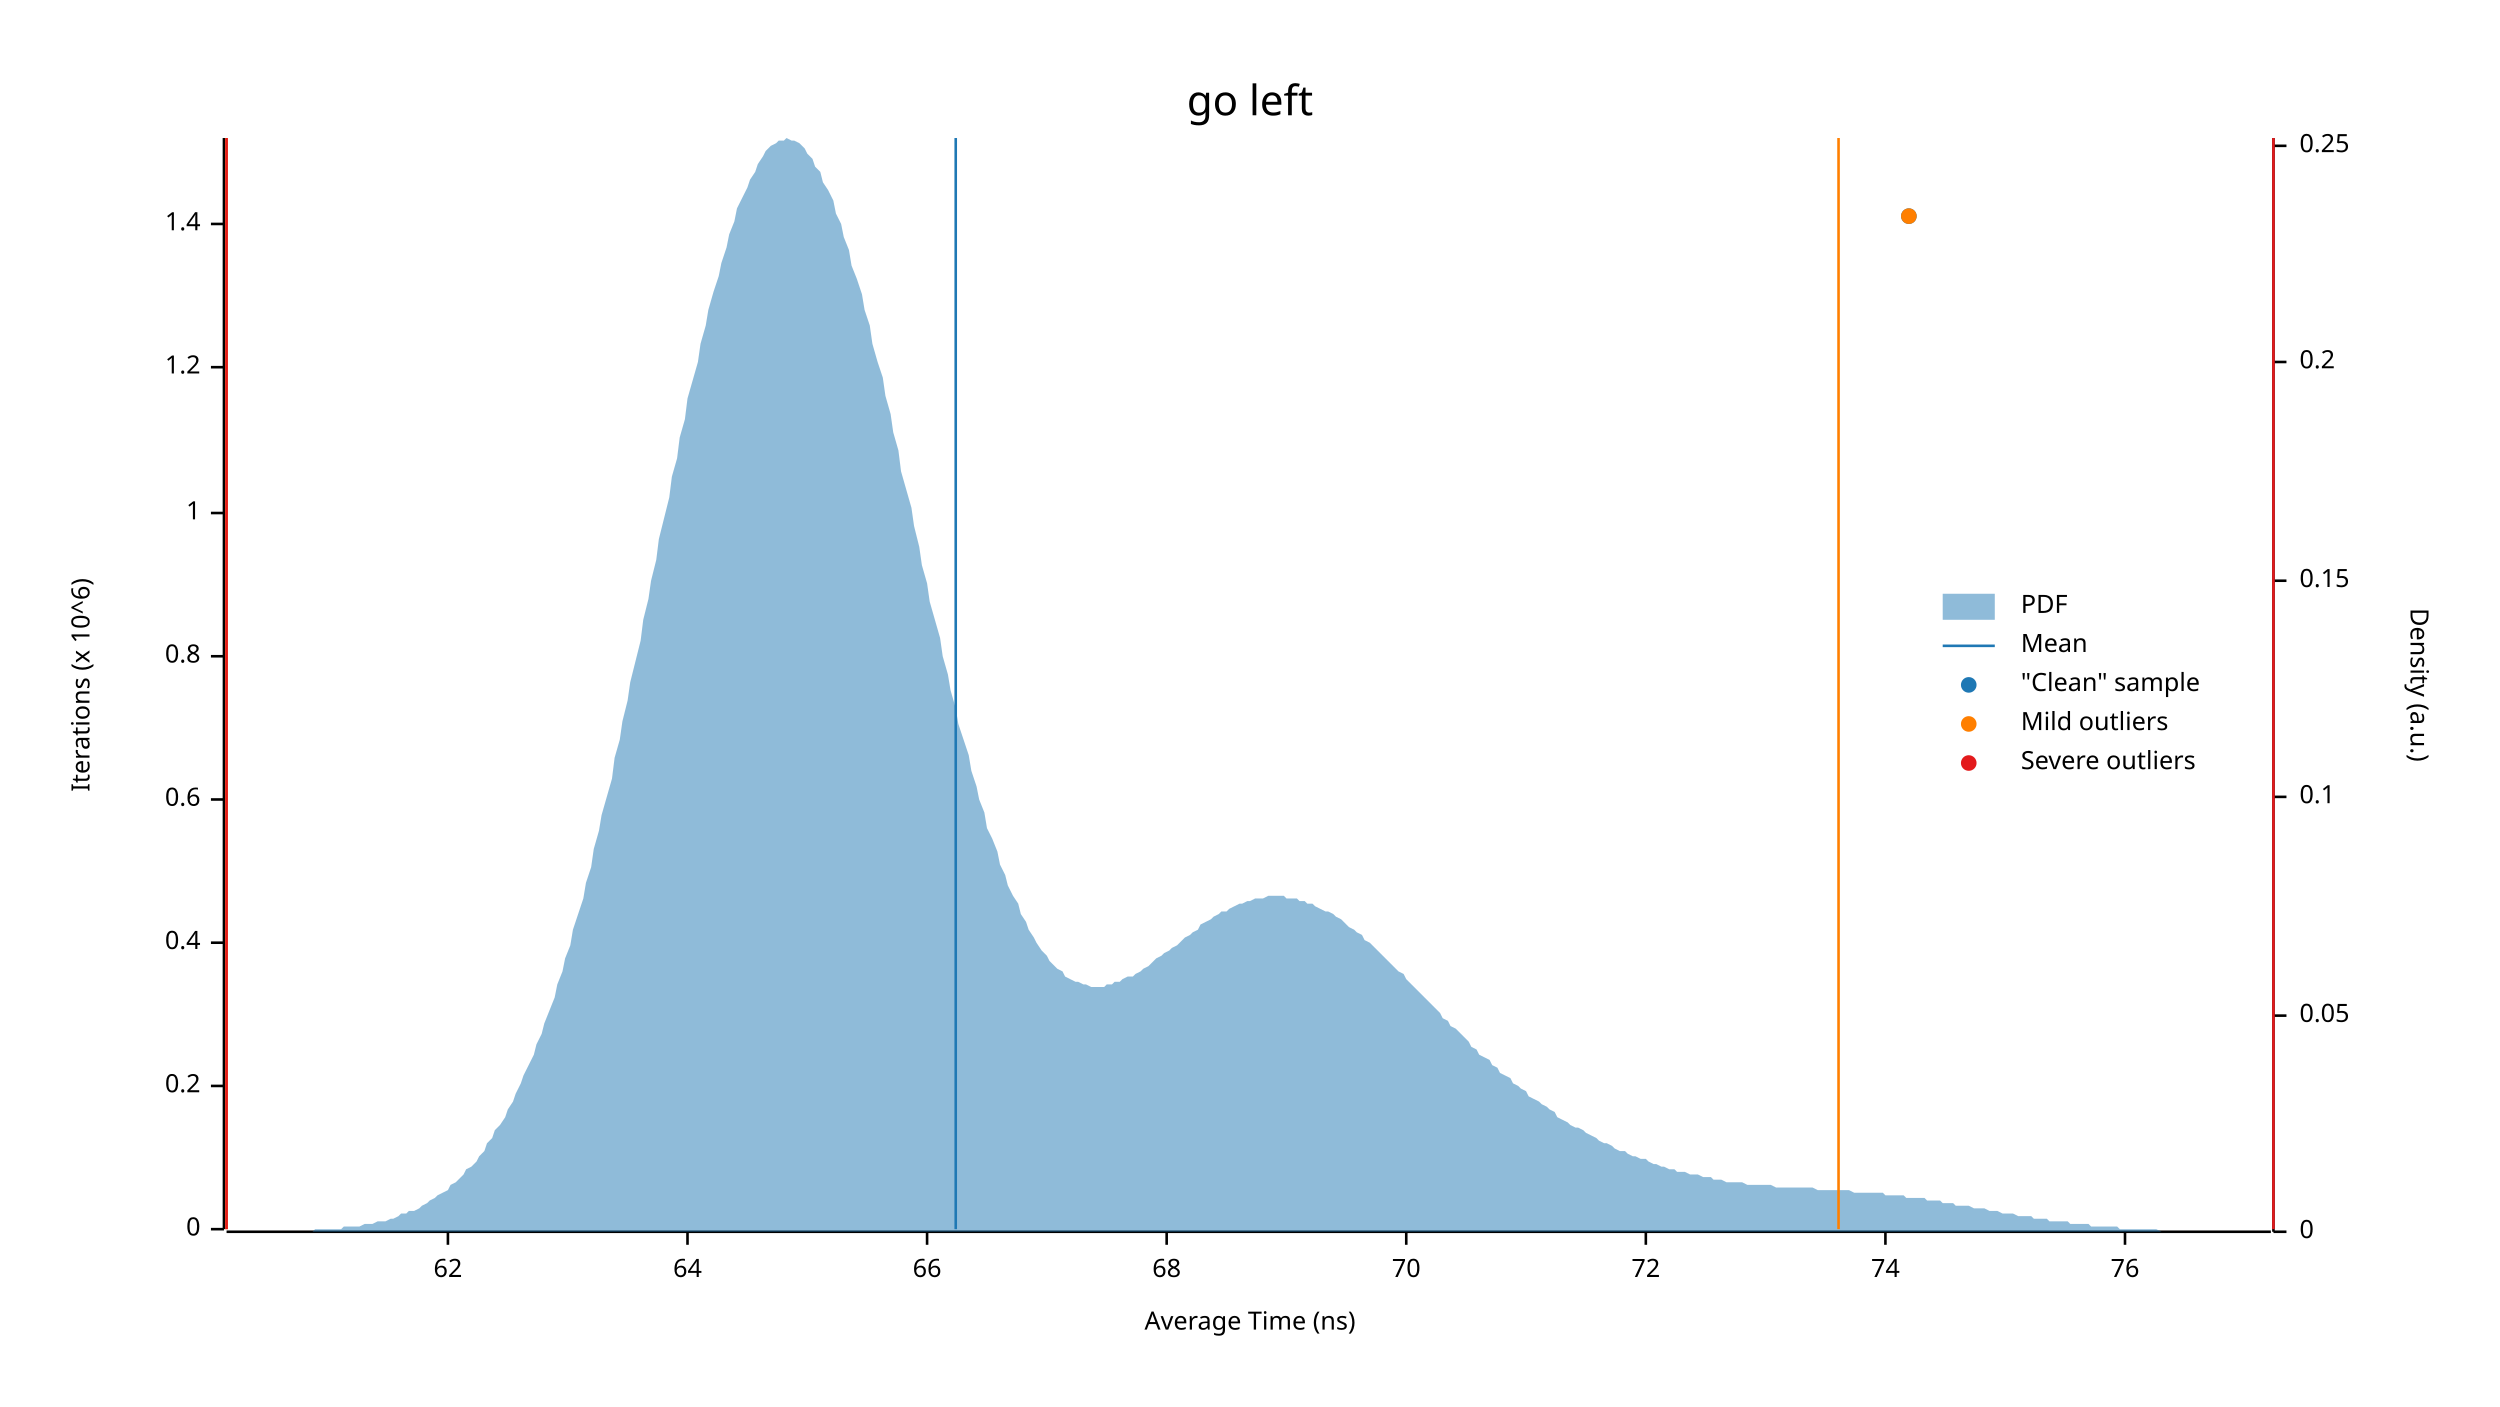
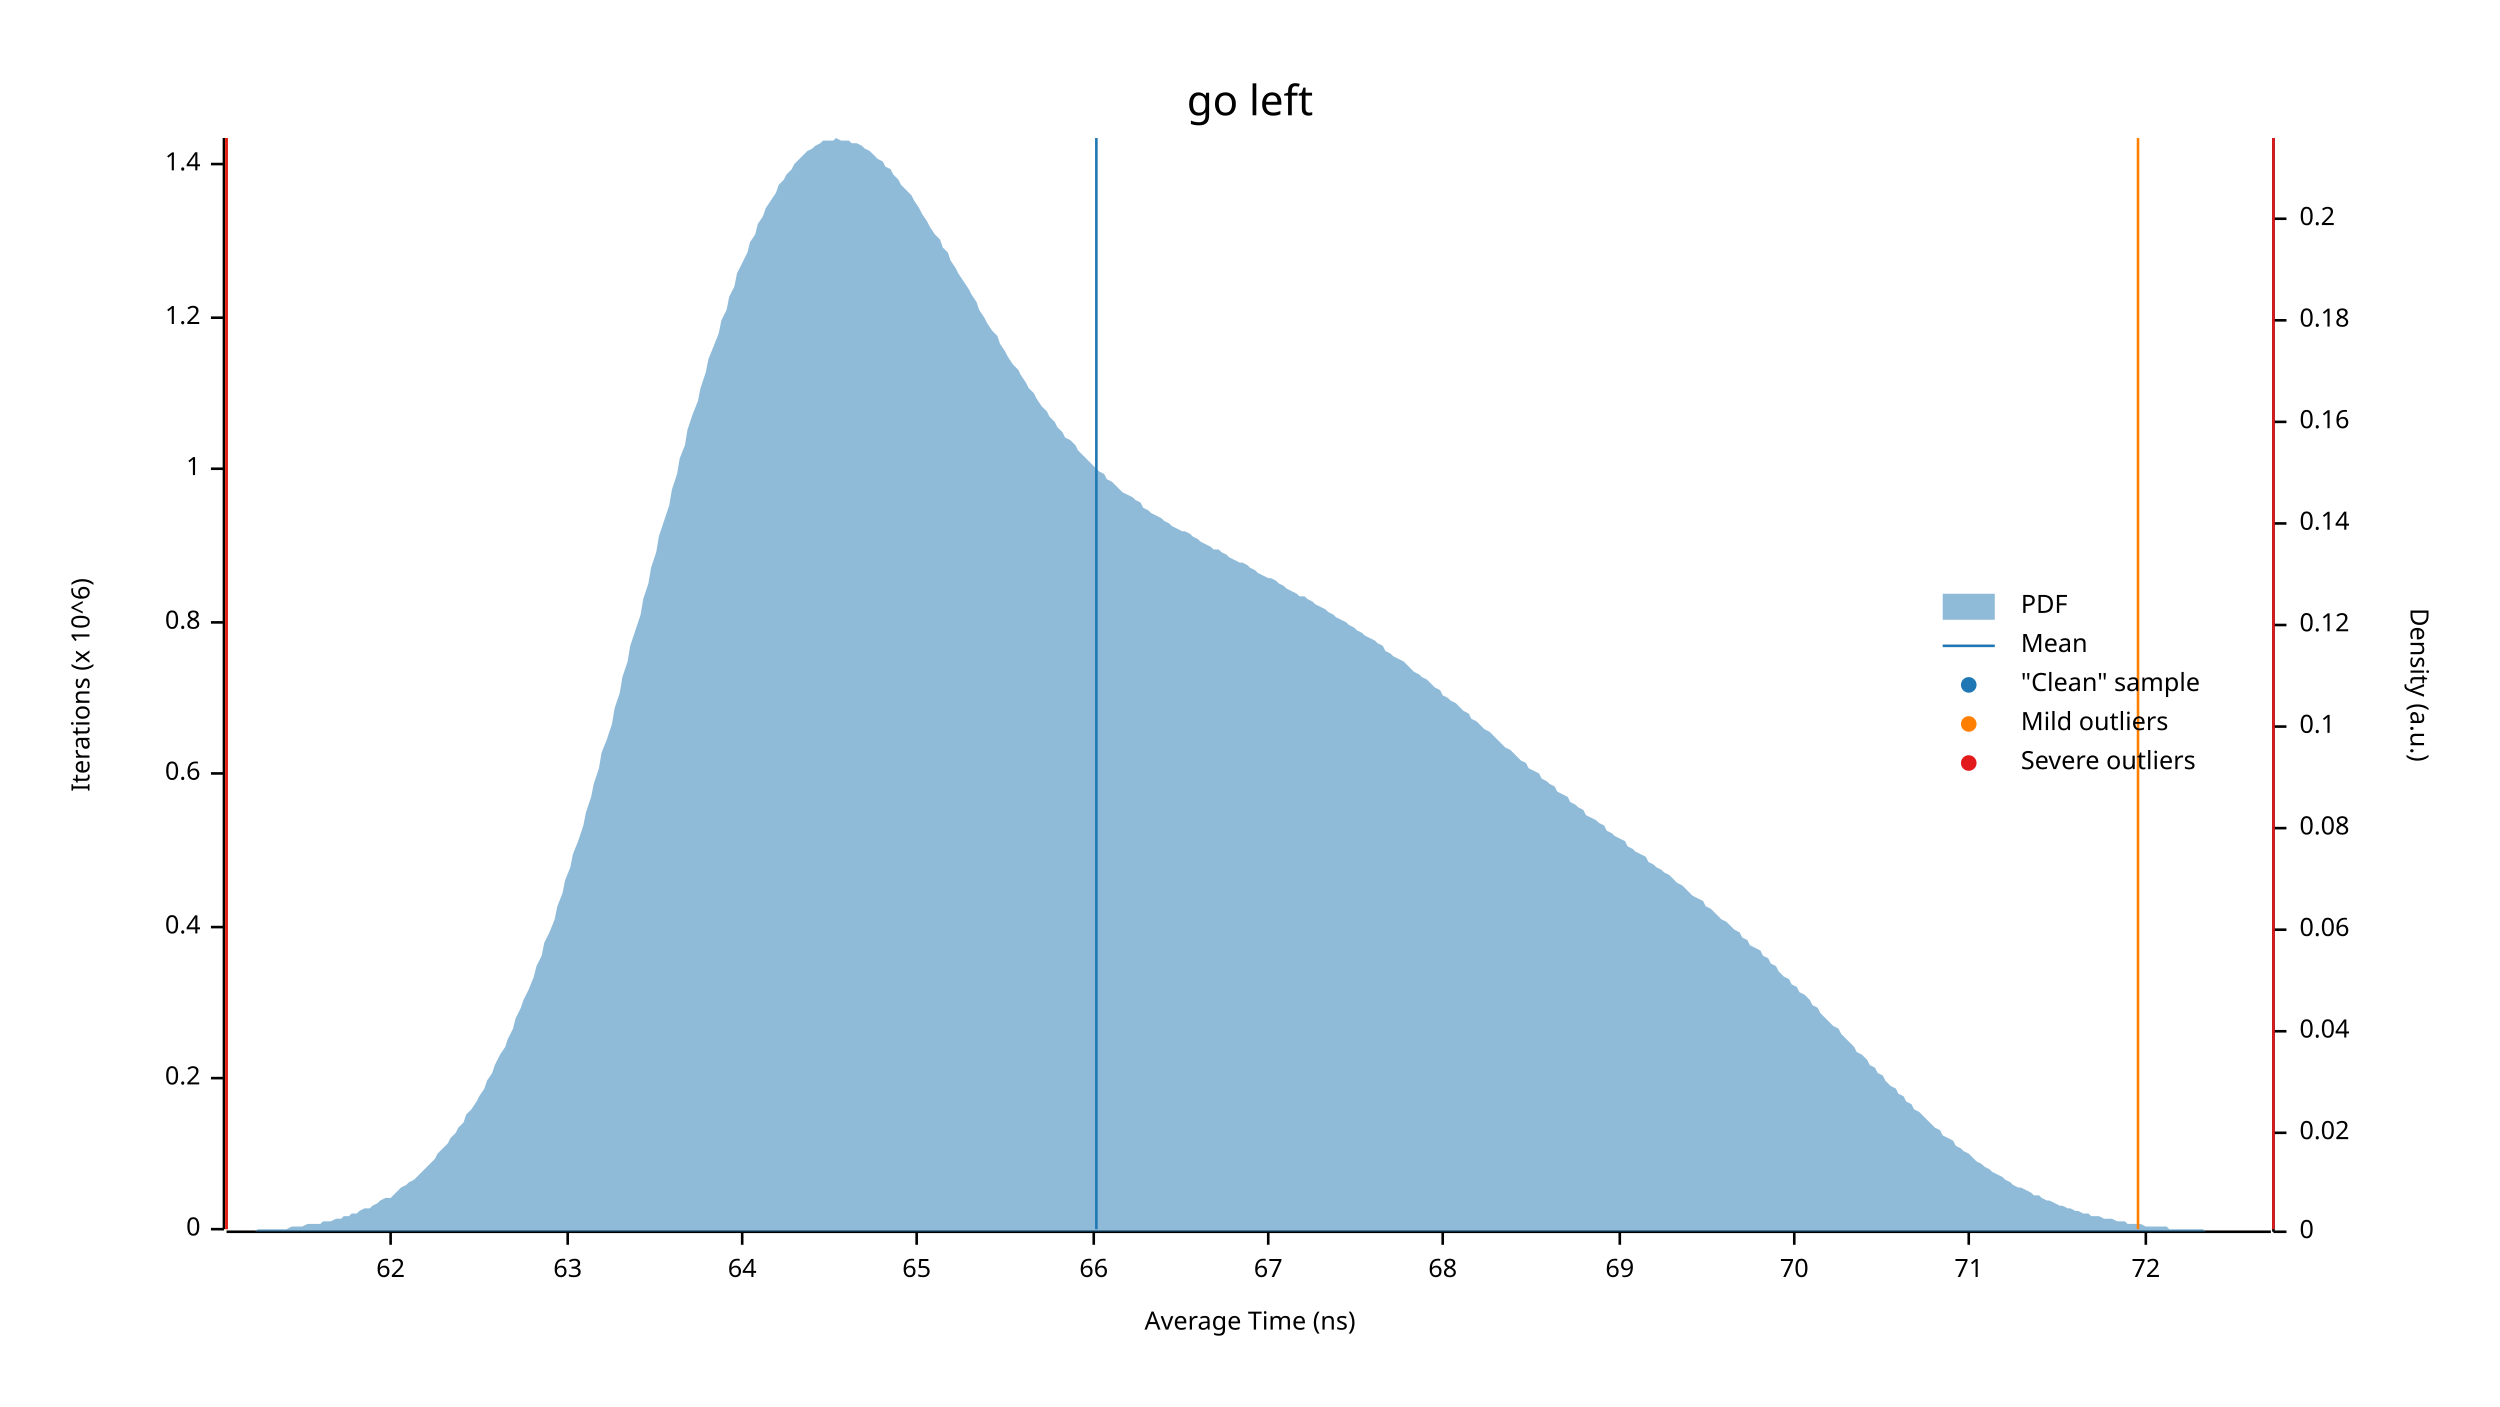
<svg xmlns="http://www.w3.org/2000/svg" width="960" height="540" viewBox="0 0 960 540">
  <text x="480" y="32" dy="0.76em" text-anchor="middle" font-family="sans-serif" font-size="16.129" opacity="1" fill="#000000">
go left
</text>
  <text x="27" y="263" dy="0.76em" text-anchor="middle" font-family="sans-serif" font-size="9.677" opacity="1" fill="#000000" transform="rotate(270, 27, 263)">
Iterations (x 10^6)
</text>
  <text x="480" y="513" dy="-0.5ex" text-anchor="middle" font-family="sans-serif" font-size="9.677" opacity="1" fill="#000000">
Average Time (ns)
</text>
  <polyline fill="none" opacity="1" stroke="#000000" stroke-width="1" points="86,53 86,472 " />
  <text x="77" y="472" dy="0.5ex" text-anchor="end" font-family="sans-serif" font-size="9.677" opacity="1" fill="#000000">
0
</text>
  <polyline fill="none" opacity="1" stroke="#000000" stroke-width="1" points="81,472 86,472 " />
-   <text x="77" y="417" dy="0.5ex" text-anchor="end" font-family="sans-serif" font-size="9.677" opacity="1" fill="#000000">
+   <text x="77" y="414" dy="0.5ex" text-anchor="end" font-family="sans-serif" font-size="9.677" opacity="1" fill="#000000">
0.2
</text>
-   <polyline fill="none" opacity="1" stroke="#000000" stroke-width="1" points="81,417 86,417 " />
-   <text x="77" y="362" dy="0.5ex" text-anchor="end" font-family="sans-serif" font-size="9.677" opacity="1" fill="#000000">
+   <polyline fill="none" opacity="1" stroke="#000000" stroke-width="1" points="81,414 86,414 " />
+   <text x="77" y="356" dy="0.5ex" text-anchor="end" font-family="sans-serif" font-size="9.677" opacity="1" fill="#000000">
0.4
</text>
-   <polyline fill="none" opacity="1" stroke="#000000" stroke-width="1" points="81,362 86,362 " />
-   <text x="77" y="307" dy="0.5ex" text-anchor="end" font-family="sans-serif" font-size="9.677" opacity="1" fill="#000000">
+   <polyline fill="none" opacity="1" stroke="#000000" stroke-width="1" points="81,356 86,356 " />
+   <text x="77" y="297" dy="0.5ex" text-anchor="end" font-family="sans-serif" font-size="9.677" opacity="1" fill="#000000">
0.6
</text>
-   <polyline fill="none" opacity="1" stroke="#000000" stroke-width="1" points="81,307 86,307 " />
-   <text x="77" y="252" dy="0.5ex" text-anchor="end" font-family="sans-serif" font-size="9.677" opacity="1" fill="#000000">
+   <polyline fill="none" opacity="1" stroke="#000000" stroke-width="1" points="81,297 86,297 " />
+   <text x="77" y="239" dy="0.5ex" text-anchor="end" font-family="sans-serif" font-size="9.677" opacity="1" fill="#000000">
0.8
</text>
-   <polyline fill="none" opacity="1" stroke="#000000" stroke-width="1" points="81,252 86,252 " />
-   <text x="77" y="197" dy="0.5ex" text-anchor="end" font-family="sans-serif" font-size="9.677" opacity="1" fill="#000000">
+   <polyline fill="none" opacity="1" stroke="#000000" stroke-width="1" points="81,239 86,239 " />
+   <text x="77" y="180" dy="0.5ex" text-anchor="end" font-family="sans-serif" font-size="9.677" opacity="1" fill="#000000">
1
</text>
-   <polyline fill="none" opacity="1" stroke="#000000" stroke-width="1" points="81,197 86,197 " />
-   <text x="77" y="141" dy="0.5ex" text-anchor="end" font-family="sans-serif" font-size="9.677" opacity="1" fill="#000000">
+   <polyline fill="none" opacity="1" stroke="#000000" stroke-width="1" points="81,180 86,180 " />
+   <text x="77" y="122" dy="0.5ex" text-anchor="end" font-family="sans-serif" font-size="9.677" opacity="1" fill="#000000">
1.2
</text>
-   <polyline fill="none" opacity="1" stroke="#000000" stroke-width="1" points="81,141 86,141 " />
-   <text x="77" y="86" dy="0.5ex" text-anchor="end" font-family="sans-serif" font-size="9.677" opacity="1" fill="#000000">
+   <polyline fill="none" opacity="1" stroke="#000000" stroke-width="1" points="81,122 86,122 " />
+   <text x="77" y="63" dy="0.5ex" text-anchor="end" font-family="sans-serif" font-size="9.677" opacity="1" fill="#000000">
1.4
</text>
-   <polyline fill="none" opacity="1" stroke="#000000" stroke-width="1" points="81,86 86,86 " />
+   <polyline fill="none" opacity="1" stroke="#000000" stroke-width="1" points="81,63 86,63 " />
  <polyline fill="none" opacity="1" stroke="#000000" stroke-width="1" points="87,473 872,473 " />
-   <text x="172" y="483" dy="0.76em" text-anchor="middle" font-family="sans-serif" font-size="9.677" opacity="1" fill="#000000">
+   <text x="150" y="483" dy="0.76em" text-anchor="middle" font-family="sans-serif" font-size="9.677" opacity="1" fill="#000000">
62
</text>
-   <polyline fill="none" opacity="1" stroke="#000000" stroke-width="1" points="172,473 172,478 " />
-   <text x="264" y="483" dy="0.76em" text-anchor="middle" font-family="sans-serif" font-size="9.677" opacity="1" fill="#000000">
+   <polyline fill="none" opacity="1" stroke="#000000" stroke-width="1" points="150,473 150,478 " />
+   <text x="218" y="483" dy="0.76em" text-anchor="middle" font-family="sans-serif" font-size="9.677" opacity="1" fill="#000000">
+ 63
+ </text>
+   <polyline fill="none" opacity="1" stroke="#000000" stroke-width="1" points="218,473 218,478 " />
+   <text x="285" y="483" dy="0.76em" text-anchor="middle" font-family="sans-serif" font-size="9.677" opacity="1" fill="#000000">
64
</text>
-   <polyline fill="none" opacity="1" stroke="#000000" stroke-width="1" points="264,473 264,478 " />
-   <text x="356" y="483" dy="0.76em" text-anchor="middle" font-family="sans-serif" font-size="9.677" opacity="1" fill="#000000">
+   <polyline fill="none" opacity="1" stroke="#000000" stroke-width="1" points="285,473 285,478 " />
+   <text x="352" y="483" dy="0.76em" text-anchor="middle" font-family="sans-serif" font-size="9.677" opacity="1" fill="#000000">
+ 65
+ </text>
+   <polyline fill="none" opacity="1" stroke="#000000" stroke-width="1" points="352,473 352,478 " />
+   <text x="420" y="483" dy="0.76em" text-anchor="middle" font-family="sans-serif" font-size="9.677" opacity="1" fill="#000000">
66
</text>
-   <polyline fill="none" opacity="1" stroke="#000000" stroke-width="1" points="356,473 356,478 " />
-   <text x="448" y="483" dy="0.76em" text-anchor="middle" font-family="sans-serif" font-size="9.677" opacity="1" fill="#000000">
+   <polyline fill="none" opacity="1" stroke="#000000" stroke-width="1" points="420,473 420,478 " />
+   <text x="487" y="483" dy="0.76em" text-anchor="middle" font-family="sans-serif" font-size="9.677" opacity="1" fill="#000000">
+ 67
+ </text>
+   <polyline fill="none" opacity="1" stroke="#000000" stroke-width="1" points="487,473 487,478 " />
+   <text x="554" y="483" dy="0.76em" text-anchor="middle" font-family="sans-serif" font-size="9.677" opacity="1" fill="#000000">
68
</text>
-   <polyline fill="none" opacity="1" stroke="#000000" stroke-width="1" points="448,473 448,478 " />
-   <text x="540" y="483" dy="0.76em" text-anchor="middle" font-family="sans-serif" font-size="9.677" opacity="1" fill="#000000">
+   <polyline fill="none" opacity="1" stroke="#000000" stroke-width="1" points="554,473 554,478 " />
+   <text x="622" y="483" dy="0.76em" text-anchor="middle" font-family="sans-serif" font-size="9.677" opacity="1" fill="#000000">
+ 69
+ </text>
+   <polyline fill="none" opacity="1" stroke="#000000" stroke-width="1" points="622,473 622,478 " />
+   <text x="689" y="483" dy="0.76em" text-anchor="middle" font-family="sans-serif" font-size="9.677" opacity="1" fill="#000000">
70
</text>
-   <polyline fill="none" opacity="1" stroke="#000000" stroke-width="1" points="540,473 540,478 " />
-   <text x="632" y="483" dy="0.76em" text-anchor="middle" font-family="sans-serif" font-size="9.677" opacity="1" fill="#000000">
+   <polyline fill="none" opacity="1" stroke="#000000" stroke-width="1" points="689,473 689,478 " />
+   <text x="756" y="483" dy="0.76em" text-anchor="middle" font-family="sans-serif" font-size="9.677" opacity="1" fill="#000000">
+ 71
+ </text>
+   <polyline fill="none" opacity="1" stroke="#000000" stroke-width="1" points="756,473 756,478 " />
+   <text x="824" y="483" dy="0.76em" text-anchor="middle" font-family="sans-serif" font-size="9.677" opacity="1" fill="#000000">
72
</text>
-   <polyline fill="none" opacity="1" stroke="#000000" stroke-width="1" points="632,473 632,478 " />
-   <text x="724" y="483" dy="0.76em" text-anchor="middle" font-family="sans-serif" font-size="9.677" opacity="1" fill="#000000">
- 74
- </text>
-   <polyline fill="none" opacity="1" stroke="#000000" stroke-width="1" points="724,473 724,478 " />
-   <text x="816" y="483" dy="0.76em" text-anchor="middle" font-family="sans-serif" font-size="9.677" opacity="1" fill="#000000">
- 76
- </text>
-   <polyline fill="none" opacity="1" stroke="#000000" stroke-width="1" points="816,473 816,478 " />
+   <polyline fill="none" opacity="1" stroke="#000000" stroke-width="1" points="824,473 824,478 " />
  <text x="933" y="263" dy="0.76em" text-anchor="middle" font-family="sans-serif" font-size="9.677" opacity="1" fill="#000000" transform="rotate(90, 933, 263)">
Density (a.u.)
</text>
  <polyline fill="none" opacity="1" stroke="#000000" stroke-width="1" points="873,53 873,473 " />
  <text x="883" y="473" dy="0.5ex" text-anchor="start" font-family="sans-serif" font-size="9.677" opacity="1" fill="#000000">
0
</text>
  <polyline fill="none" opacity="1" stroke="#000000" stroke-width="1" points="873,473 878,473 " />
-   <text x="883" y="390" dy="0.5ex" text-anchor="start" font-family="sans-serif" font-size="9.677" opacity="1" fill="#000000">
- 0.05
+   <text x="883" y="435" dy="0.5ex" text-anchor="start" font-family="sans-serif" font-size="9.677" opacity="1" fill="#000000">
+ 0.02
</text>
-   <polyline fill="none" opacity="1" stroke="#000000" stroke-width="1" points="873,390 878,390 " />
-   <text x="883" y="306" dy="0.5ex" text-anchor="start" font-family="sans-serif" font-size="9.677" opacity="1" fill="#000000">
+   <polyline fill="none" opacity="1" stroke="#000000" stroke-width="1" points="873,435 878,435 " />
+   <text x="883" y="396" dy="0.5ex" text-anchor="start" font-family="sans-serif" font-size="9.677" opacity="1" fill="#000000">
+ 0.04
+ </text>
+   <polyline fill="none" opacity="1" stroke="#000000" stroke-width="1" points="873,396 878,396 " />
+   <text x="883" y="357" dy="0.5ex" text-anchor="start" font-family="sans-serif" font-size="9.677" opacity="1" fill="#000000">
+ 0.06
+ </text>
+   <polyline fill="none" opacity="1" stroke="#000000" stroke-width="1" points="873,357 878,357 " />
+   <text x="883" y="318" dy="0.5ex" text-anchor="start" font-family="sans-serif" font-size="9.677" opacity="1" fill="#000000">
+ 0.08
+ </text>
+   <polyline fill="none" opacity="1" stroke="#000000" stroke-width="1" points="873,318 878,318 " />
+   <text x="883" y="279" dy="0.5ex" text-anchor="start" font-family="sans-serif" font-size="9.677" opacity="1" fill="#000000">
0.1
</text>
-   <polyline fill="none" opacity="1" stroke="#000000" stroke-width="1" points="873,306 878,306 " />
-   <text x="883" y="223" dy="0.5ex" text-anchor="start" font-family="sans-serif" font-size="9.677" opacity="1" fill="#000000">
- 0.15
+   <polyline fill="none" opacity="1" stroke="#000000" stroke-width="1" points="873,279 878,279 " />
+   <text x="883" y="240" dy="0.5ex" text-anchor="start" font-family="sans-serif" font-size="9.677" opacity="1" fill="#000000">
+ 0.12
</text>
-   <polyline fill="none" opacity="1" stroke="#000000" stroke-width="1" points="873,223 878,223 " />
-   <text x="883" y="139" dy="0.5ex" text-anchor="start" font-family="sans-serif" font-size="9.677" opacity="1" fill="#000000">
+   <polyline fill="none" opacity="1" stroke="#000000" stroke-width="1" points="873,240 878,240 " />
+   <text x="883" y="201" dy="0.5ex" text-anchor="start" font-family="sans-serif" font-size="9.677" opacity="1" fill="#000000">
+ 0.14
+ </text>
+   <polyline fill="none" opacity="1" stroke="#000000" stroke-width="1" points="873,201 878,201 " />
+   <text x="883" y="162" dy="0.5ex" text-anchor="start" font-family="sans-serif" font-size="9.677" opacity="1" fill="#000000">
+ 0.16
+ </text>
+   <polyline fill="none" opacity="1" stroke="#000000" stroke-width="1" points="873,162 878,162 " />
+   <text x="883" y="123" dy="0.5ex" text-anchor="start" font-family="sans-serif" font-size="9.677" opacity="1" fill="#000000">
+ 0.18
+ </text>
+   <polyline fill="none" opacity="1" stroke="#000000" stroke-width="1" points="873,123 878,123 " />
+   <text x="883" y="84" dy="0.5ex" text-anchor="start" font-family="sans-serif" font-size="9.677" opacity="1" fill="#000000">
0.2
</text>
-   <polyline fill="none" opacity="1" stroke="#000000" stroke-width="1" points="873,139 878,139 " />
-   <text x="883" y="56" dy="0.5ex" text-anchor="start" font-family="sans-serif" font-size="9.677" opacity="1" fill="#000000">
- 0.25
- </text>
-   <polyline fill="none" opacity="1" stroke="#000000" stroke-width="1" points="873,56 878,56 " />
-   <polygon opacity="0.5" fill="#1F78B4" points="87,473 88,473 90,473 91,473 93,473 94,473 96,473 98,473 99,473 101,473 102,473 104,473 105,473 107,473 109,473 110,473 112,473 113,473 115,473 116,473 118,473 120,473 121,472 123,472 124,472 126,472 127,472 129,472 131,472 132,471 134,471 135,471 137,471 138,471 140,470 142,470 143,470 145,469 146,469 148,469 150,468 151,468 153,467 154,466 156,466 157,465 159,465 161,464 162,463 164,462 165,461 167,460 168,459 170,458 172,457 173,455 175,454 176,453 178,451 179,449 181,448 183,446 184,444 186,442 187,439 189,437 190,434 192,432 194,429 195,426 197,423 198,420 200,416 201,413 203,409 205,405 206,401 208,397 209,393 211,388 213,383 214,378 216,373 217,368 219,363 220,357 222,351 224,345 225,339 227,333 228,326 230,319 231,313 233,306 235,299 236,291 238,284 239,277 241,269 242,262 244,254 246,246 247,238 249,230 250,223 252,215 253,207 255,199 257,191 258,183 260,176 261,168 263,161 264,153 266,146 268,139 269,132 271,125 272,119 274,112 276,106 277,101 279,95 280,90 282,85 283,80 285,76 287,72 288,69 290,66 291,63 293,60 294,58 296,56 298,55 299,54 301,54 302,53 304,54 305,54 307,55 309,57 310,59 312,61 313,64 315,66 316,70 318,73 320,77 321,82 323,86 324,91 326,96 327,102 329,107 331,113 332,119 334,125 335,132 337,139 339,145 340,152 342,159 343,166 345,173 346,181 348,188 350,195 351,202 353,210 354,217 356,224 357,231 359,238 361,245 362,252 364,259 365,265 367,272 368,278 370,284 372,290 373,296 375,302 376,307 378,312 379,318 381,322 383,327 384,332 386,336 387,340 389,344 391,347 392,351 394,354 395,357 397,360 398,362 400,365 402,367 403,369 405,371 406,372 408,373 409,375 411,376 413,377 414,377 416,378 417,378 419,379 420,379 422,379 424,379 425,378 427,378 428,377 430,377 431,376 433,375 435,375 436,374 438,373 439,372 441,371 442,370 444,368 446,367 447,366 449,365 450,364 452,363 454,361 455,360 457,359 458,358 460,357 461,355 463,354 465,353 466,352 468,351 469,350 471,350 472,349 474,348 476,347 477,347 479,346 480,346 482,345 483,345 485,345 487,344 488,344 490,344 491,344 493,344 494,345 496,345 498,345 499,346 501,346 502,347 504,347 505,348 507,349 509,350 510,350 512,351 513,352 515,353 517,355 518,356 520,357 521,358 523,359 524,361 526,362 528,364 529,365 531,367 532,368 534,370 535,371 537,373 539,374 540,376 542,378 543,379 545,381 546,382 548,384 550,386 551,387 553,389 554,391 556,392 557,394 559,395 561,397 562,398 564,400 565,402 567,403 568,405 570,406 572,407 573,409 575,410 576,412 578,413 580,414 581,416 583,417 584,418 586,419 587,421 589,422 591,423 592,424 594,425 595,426 597,427 598,429 600,430 602,431 603,432 605,433 606,433 608,434 609,435 611,436 613,437 614,438 616,439 617,439 619,440 620,441 622,442 624,442 625,443 627,444 628,444 630,445 632,445 633,446 635,447 636,447 638,448 639,448 641,449 643,449 644,450 646,450 647,450 649,451 650,451 652,451 654,452 655,452 657,452 658,453 660,453 661,453 663,454 665,454 666,454 668,454 669,454 671,455 672,455 674,455 676,455 677,455 679,455 680,455 682,456 683,456 685,456 687,456 688,456 690,456 691,456 693,456 695,456 696,456 698,457 699,457 701,457 702,457 704,457 706,457 707,457 709,457 710,457 712,458 713,458 715,458 717,458 718,458 720,458 721,458 723,458 724,459 726,459 728,459 729,459 731,459 732,460 734,460 735,460 737,460 739,460 740,461 742,461 743,461 745,461 746,462 748,462 750,462 751,463 753,463 754,463 756,463 758,464 759,464 761,464 762,464 764,465 765,465 767,465 769,466 770,466 772,466 773,466 775,467 776,467 778,467 780,467 781,468 783,468 784,468 786,468 787,469 789,469 791,469 792,469 794,469 795,470 797,470 798,470 800,470 802,470 803,471 805,471 806,471 808,471 809,471 811,471 813,471 814,472 816,472 817,472 819,472 821,472 822,472 824,472 825,472 827,472 828,472 830,473 832,473 833,473 835,473 836,473 838,473 839,473 841,473 843,473 844,473 846,473 847,473 849,473 850,473 852,473 854,473 855,473 857,473 858,473 860,473 861,473 863,473 865,473 866,473 868,473 869,473 871,473 873,473 873,473 87,473 " />
-   <polyline fill="none" opacity="1" stroke="#1F78B4" stroke-width="1" points="367,472 367,53 " />
+   <polyline fill="none" opacity="1" stroke="#000000" stroke-width="1" points="873,84 878,84 " />
+   <polygon opacity="0.5" fill="#1F78B4" points="87,473 88,473 90,473 91,473 93,473 94,473 96,473 98,473 99,472 101,472 102,472 104,472 105,472 107,472 109,472 110,472 112,471 113,471 115,471 116,471 118,470 120,470 121,470 123,470 124,469 126,469 127,469 129,468 131,468 132,467 134,467 135,466 137,466 138,465 140,464 142,464 143,463 145,462 146,461 148,460 150,460 151,459 153,457 154,456 156,455 157,454 159,453 161,451 162,450 164,448 165,447 167,445 168,443 170,441 172,439 173,437 175,435 176,433 178,431 179,428 181,426 183,423 184,421 186,418 187,415 189,412 190,409 192,405 194,402 195,399 197,395 198,391 200,387 201,384 203,380 205,375 206,371 208,367 209,362 211,358 213,353 214,348 216,343 217,338 219,333 220,328 222,323 224,317 225,312 227,306 228,301 230,295 231,289 233,284 235,278 236,272 238,266 239,260 241,254 242,248 244,242 246,236 247,230 249,224 250,218 252,212 253,206 255,200 257,194 258,188 260,182 261,176 263,171 264,165 266,159 268,154 269,149 271,143 272,138 274,133 276,128 277,123 279,119 280,114 282,110 283,105 285,101 287,97 288,93 290,90 291,86 293,83 294,80 296,77 298,74 299,71 301,69 302,67 304,65 305,63 307,61 309,59 310,58 312,57 313,56 315,55 316,54 318,54 320,54 321,53 323,54 324,54 326,54 327,55 329,55 331,56 332,57 334,58 335,59 337,61 339,62 340,64 342,65 343,67 345,69 346,71 348,73 350,75 351,77 353,80 354,82 356,85 357,87 359,90 361,92 362,95 364,97 365,100 367,103 368,105 370,108 372,111 373,113 375,116 376,119 378,122 379,124 381,127 383,129 384,132 386,135 387,137 389,140 391,142 392,144 394,147 395,149 397,151 398,153 400,156 402,158 403,160 405,162 406,164 408,166 409,168 411,169 413,171 414,173 416,175 417,176 419,178 420,179 422,181 424,182 425,184 427,185 428,186 430,188 431,189 433,190 435,191 436,192 438,193 439,195 441,196 442,197 444,198 446,199 447,200 449,201 450,202 452,203 454,204 455,204 457,205 458,206 460,207 461,208 463,209 465,210 466,211 468,211 469,212 471,213 472,214 474,215 476,216 477,216 479,217 480,218 482,219 483,220 485,221 487,222 488,222 490,223 491,224 493,225 494,226 496,227 498,228 499,229 501,229 502,230 504,231 505,232 507,233 509,234 510,235 512,236 513,237 515,238 517,239 518,240 520,241 521,242 523,243 524,244 526,245 528,246 529,247 531,248 532,250 534,251 535,252 537,253 539,254 540,255 542,257 543,258 545,259 546,260 548,261 550,263 551,264 553,265 554,267 556,268 557,269 559,270 561,272 562,273 564,274 565,276 567,277 568,278 570,280 572,281 573,282 575,284 576,285 578,287 580,288 581,289 583,291 584,292 586,293 587,295 589,296 591,297 592,299 594,300 595,301 597,302 598,304 600,305 602,306 603,308 605,309 606,310 608,311 609,313 611,314 613,315 614,316 616,317 617,319 619,320 620,321 622,322 624,323 625,325 627,326 628,327 630,328 632,329 633,331 635,332 636,333 638,334 639,335 641,336 643,338 644,339 646,340 647,341 649,343 650,344 652,345 654,346 655,348 657,349 658,350 660,352 661,353 663,354 665,356 666,357 668,358 669,360 671,361 672,363 674,364 676,365 677,367 679,368 680,370 682,371 683,373 685,375 687,376 688,378 690,379 691,381 693,382 695,384 696,386 698,387 699,389 701,391 702,392 704,394 706,395 707,397 709,399 710,400 712,402 713,404 715,405 717,407 718,409 720,410 721,412 723,413 724,415 726,417 728,418 729,420 731,421 732,423 734,424 735,426 737,427 739,429 740,430 742,432 743,433 745,434 746,436 748,437 750,438 751,440 753,441 754,442 756,443 758,445 759,446 761,447 762,448 764,449 765,450 767,451 769,452 770,453 772,454 773,455 775,456 776,456 778,457 780,458 781,459 783,459 784,460 786,461 787,461 789,462 791,463 792,463 794,464 795,464 797,465 798,465 800,466 802,466 803,467 805,467 806,467 808,468 809,468 811,468 813,469 814,469 816,469 817,470 819,470 821,470 822,470 824,471 825,471 827,471 828,471 830,471 832,471 833,472 835,472 836,472 838,472 839,472 841,472 843,472 844,472 846,472 847,473 849,473 850,473 852,473 854,473 855,473 857,473 858,473 860,473 861,473 863,473 865,473 866,473 868,473 869,473 871,473 873,473 873,473 87,473 " />
+   <polyline fill="none" opacity="1" stroke="#1F78B4" stroke-width="1" points="421,472 421,53 " />
  <polyline fill="none" opacity="1" stroke="#FF7F00" stroke-width="1" points="87,472 87,53 " />
-   <polyline fill="none" opacity="1" stroke="#FF7F00" stroke-width="1" points="706,472 706,53 " />
+   <polyline fill="none" opacity="1" stroke="#FF7F00" stroke-width="1" points="821,472 821,53 " />
  <polyline fill="none" opacity="1" stroke="#E31A1C" stroke-width="1" points="87,472 87,53 " />
  <polyline fill="none" opacity="1" stroke="#E31A1C" stroke-width="1" points="873,472 873,53 " />
-   <circle cx="733" cy="83" r="3" opacity="1" fill="#1F78B4" stroke="none" stroke-width="1" />
-   <circle cx="733" cy="83" r="3" opacity="1" fill="#FF7F00" stroke="none" stroke-width="1" />
  <text x="776" y="228" dy="0.76em" text-anchor="start" font-family="sans-serif" font-size="9.677" opacity="1" fill="#000000">
PDF
</text>
  <text x="776" y="243" dy="0.76em" text-anchor="start" font-family="sans-serif" font-size="9.677" opacity="1" fill="#000000">
Mean
</text>
  <text x="776" y="258" dy="0.76em" text-anchor="start" font-family="sans-serif" font-size="9.677" opacity="1" fill="#000000">
"Clean" sample
</text>
  <text x="776" y="273" dy="0.76em" text-anchor="start" font-family="sans-serif" font-size="9.677" opacity="1" fill="#000000">
Mild outliers
</text>
  <text x="776" y="288" dy="0.76em" text-anchor="start" font-family="sans-serif" font-size="9.677" opacity="1" fill="#000000">
Severe outliers
</text>
  <rect x="746" y="228" width="20" height="10" opacity="0.5" fill="#1F78B4" stroke="none" />
  <polyline fill="none" opacity="1" stroke="#1F78B4" stroke-width="1" points="746,248 766,248 " />
  <circle cx="756" cy="263" r="3" opacity="1" fill="#1F78B4" stroke="none" stroke-width="1" />
  <circle cx="756" cy="278" r="3" opacity="1" fill="#FF7F00" stroke="none" stroke-width="1" />
  <circle cx="756" cy="293" r="3" opacity="1" fill="#E31A1C" stroke="none" stroke-width="1" />
</svg>
